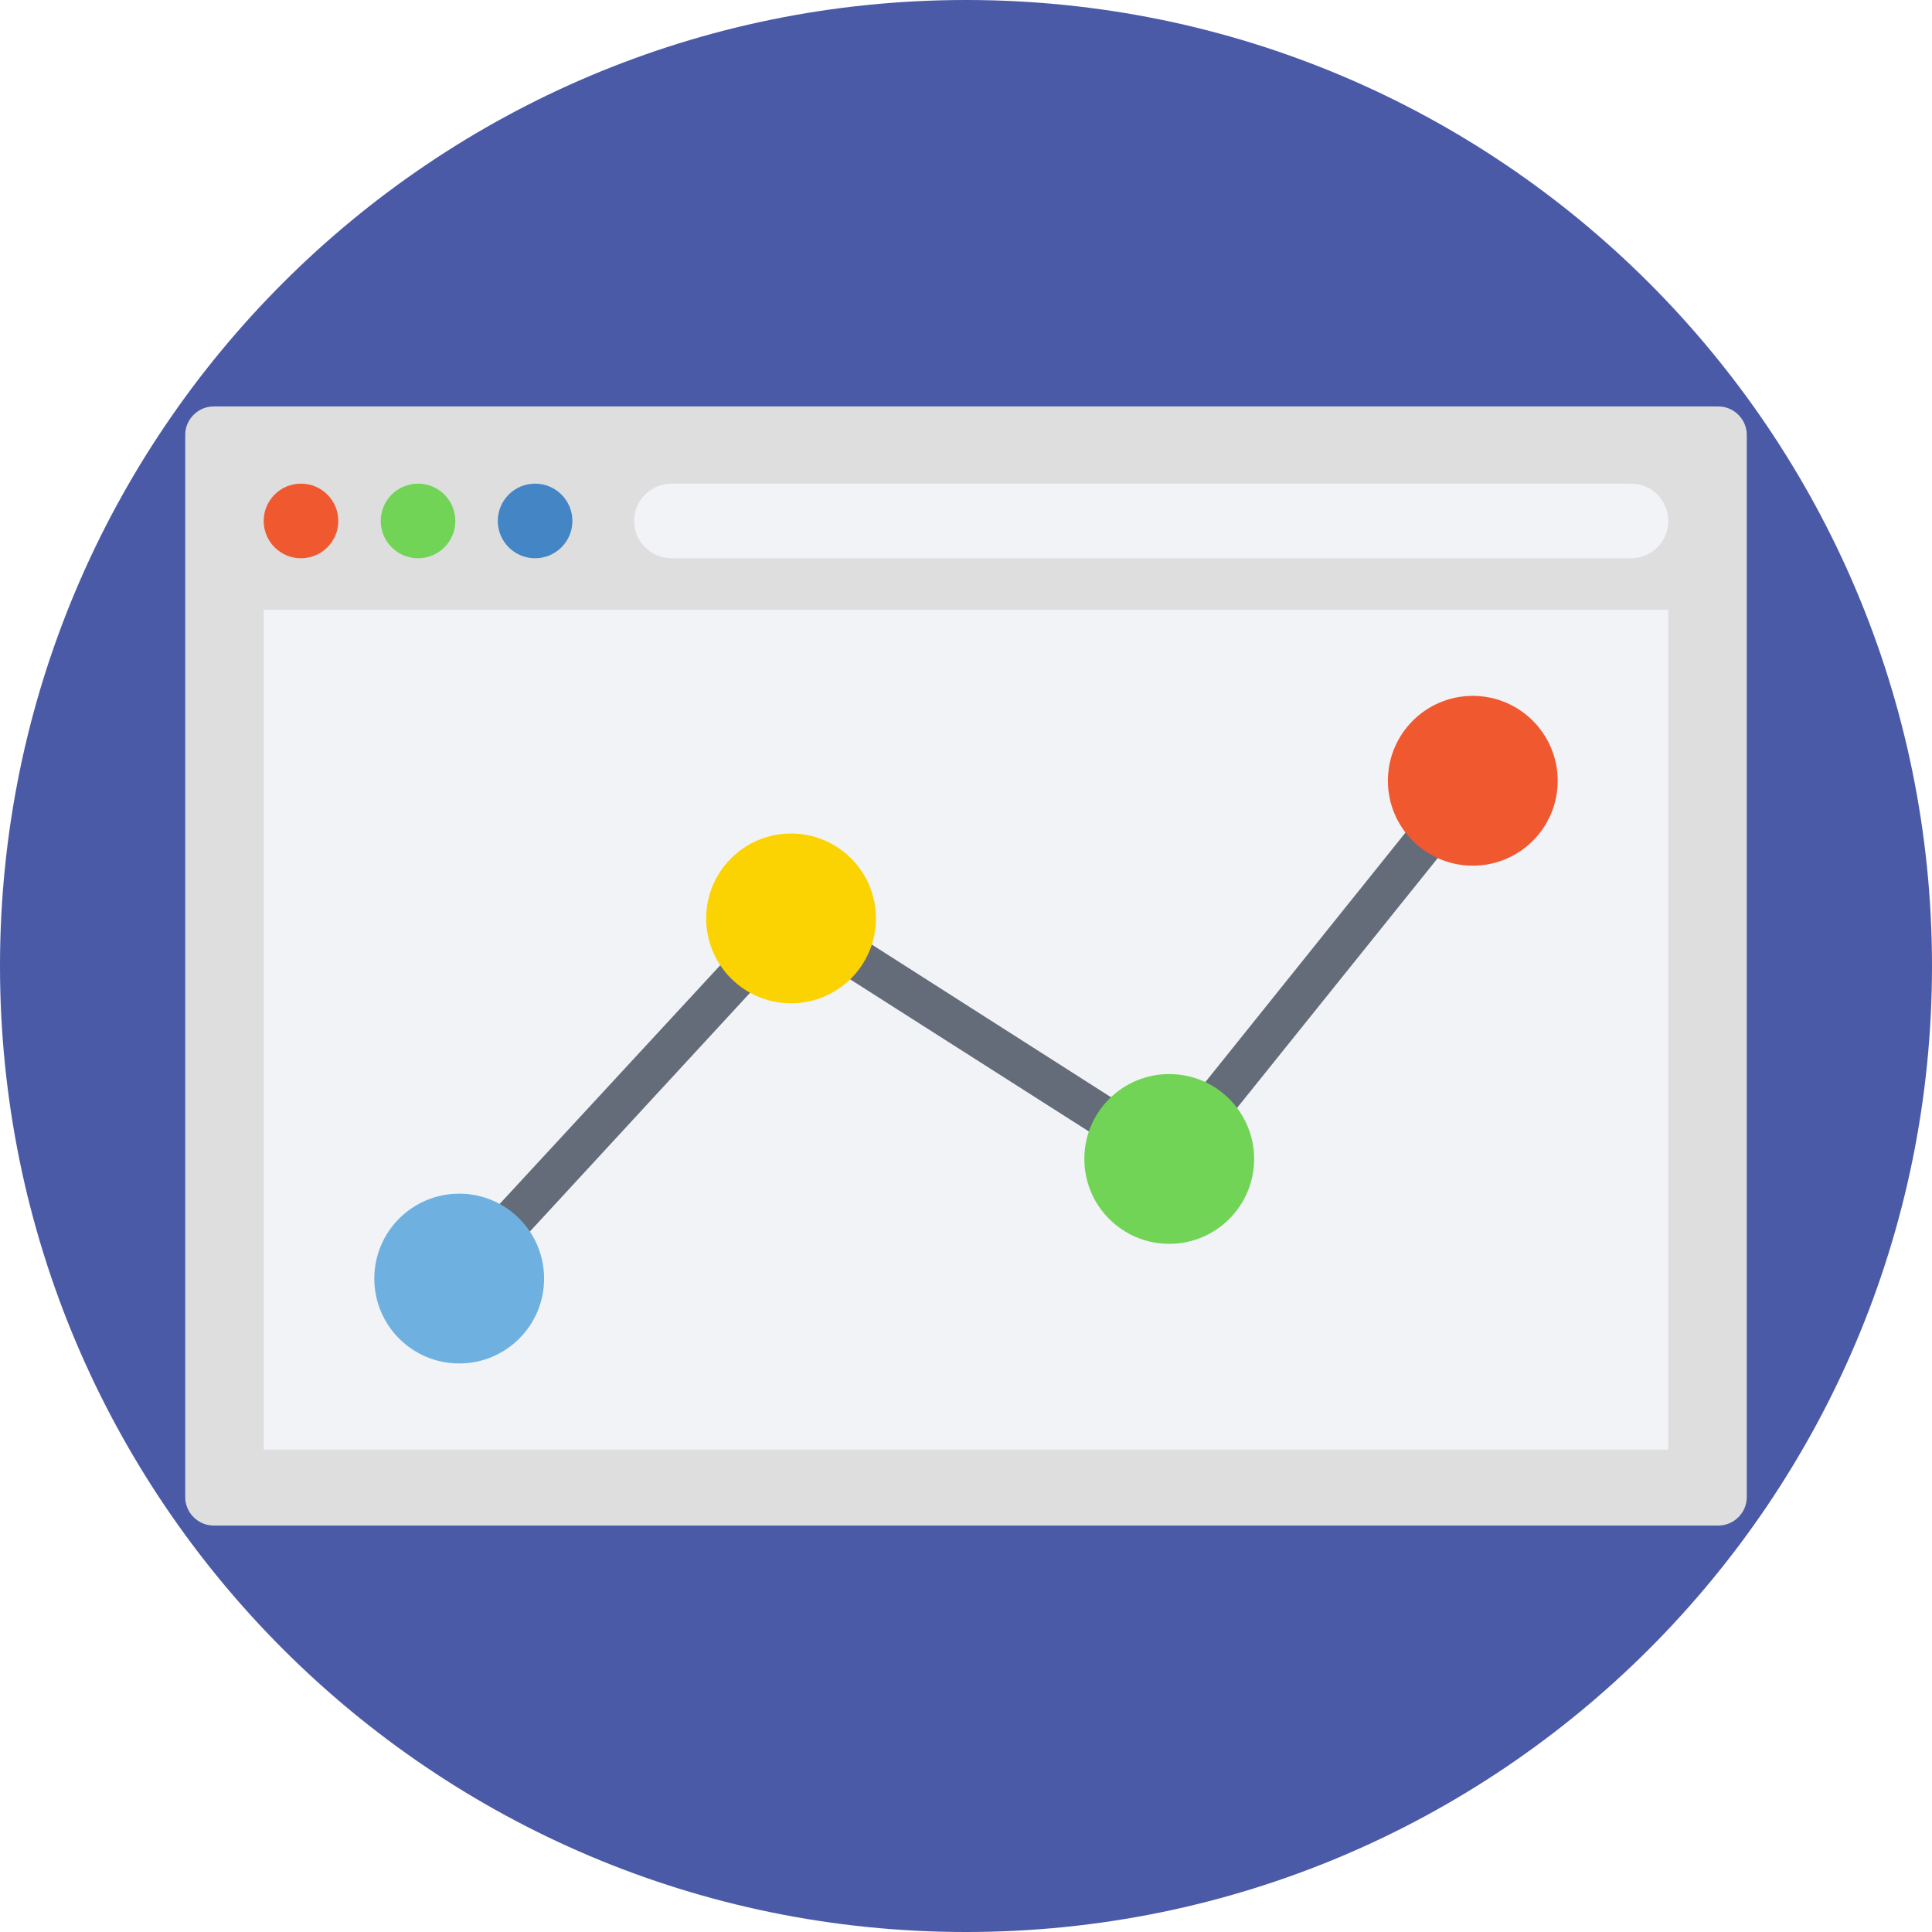
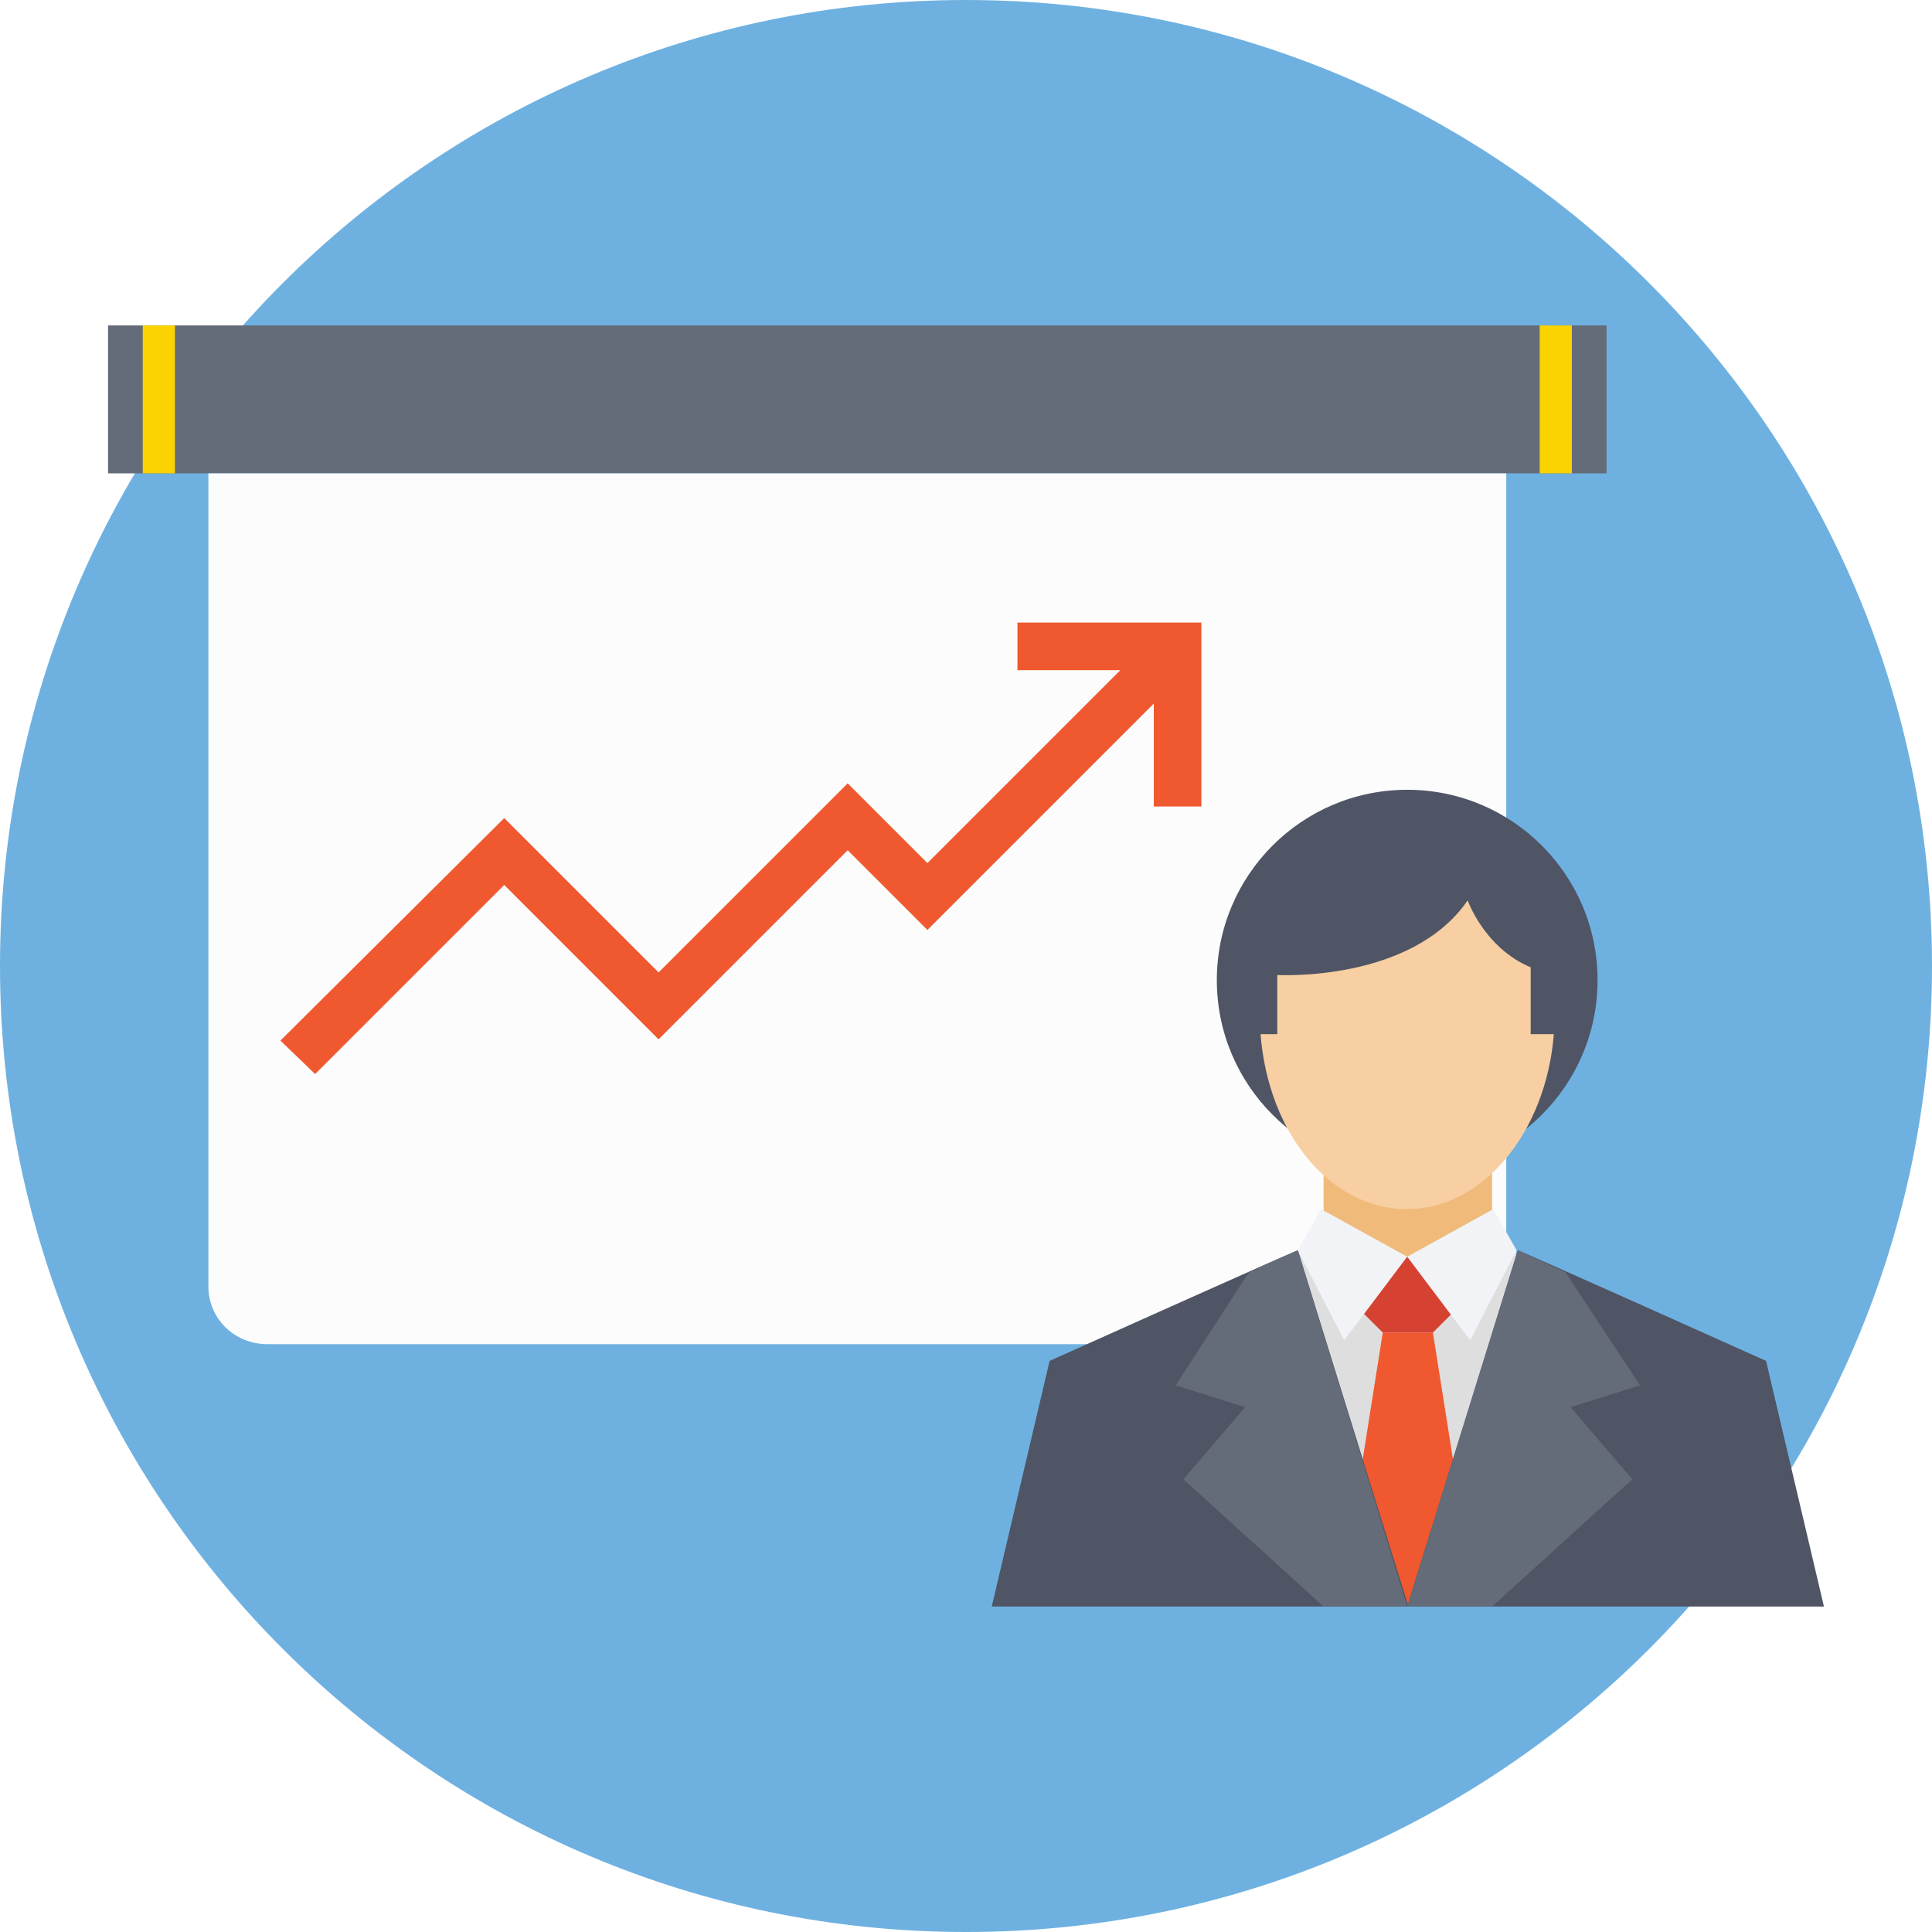
<svg xmlns="http://www.w3.org/2000/svg" version="1.1" id="Layer_1" x="0px" y="0px" viewBox="0 0 509.287 509.287" style="enable-background:new 0 0 509.287 509.287;" xml:space="preserve">
-   <circle style="fill:#4B5AA7;" cx="254.644" cy="254.644" r="254.644" />
-   <path style="fill:#DEDEDF;" d="M453.001,107.147H56.286c-4.069,0-7.46,3.391-7.46,7.46v280.074c0,4.069,3.391,7.46,7.46,7.46  h396.715c4.069,0,7.46-3.391,7.46-7.46V114.607C460.461,110.538,457.07,107.147,453.001,107.147z" />
-   <rect x="69.51" y="160.721" style="fill:#F1F3F7;" width="370.268" height="221.415" />
-   <circle style="fill:#F0582F;" cx="79.343" cy="137.325" r="9.833" />
-   <circle style="fill:#71D456;" cx="110.199" cy="137.325" r="9.833" />
-   <circle style="fill:#4485C5;" cx="141.054" cy="137.325" r="9.833" />
-   <path style="fill:#F1F3F7;" d="M429.944,127.491H176.996c-5.425,0-9.833,4.408-9.833,9.833c0,5.425,4.408,9.833,9.833,9.833h252.948  c5.425,0,9.833-4.408,9.833-9.833C439.777,131.899,435.37,127.491,429.944,127.491z" />
-   <polygon style="fill:#646B79;" points="125.118,340.429 116.98,333.309 207.852,234.977 307.2,298.384 384.17,202.426   392.646,209.208 309.573,312.625 209.547,248.879 " />
-   <circle style="fill:#6EB1E1;" cx="121.049" cy="337.038" r="22.379" />
-   <circle style="fill:#FBD303;" cx="208.53" cy="242.098" r="22.379" />
-   <circle style="fill:#71D456;" cx="308.217" cy="305.505" r="22.379" />
-   <circle style="fill:#F0582F;" cx="388.238" cy="205.817" r="22.379" />
+   <circle style="fill:#6EB1E1;" cx="254.644" cy="254.644" r="254.644" />
+   <rect x="28.482" y="85.785" style="fill:#646B79;" width="395.02" height="38.993" />
+   <g>
+     <rect x="37.637" y="85.785" style="fill:#FBD303;" width="8.477" height="38.993" />
+     <rect x="405.87" y="85.785" style="fill:#FBD303;" width="8.477" height="38.993" />
+   </g>
+   <path style="fill:#FCFCFD;" d="M54.93,124.779v214.294c0,8.477,6.781,15.258,15.597,15.258h310.93  c8.477,0,15.597-6.781,15.597-15.258V124.779H54.93z" />
+   <rect x="348.906" y="308.556" style="fill:#F0BA7A;" width="44.419" height="32.551" />
+   <circle style="fill:#4F5565;" cx="370.946" cy="258.374" r="50.183" />
+   <polygon style="fill:#DEDEDF;" points="342.125,329.579 370.946,331.274 399.767,329.579 393.324,423.502 348.906,423.502 " />
+   <polygon style="fill:#F0582F;" points="364.503,351.279 356.026,404.853 370.946,423.502 386.204,404.853 377.727,351.279 " />
+   <path style="fill:#4F5565;" d="M342.125,329.579c-2.034,0.678-65.441,29.16-65.441,29.16l-15.258,64.763h109.86L342.125,329.579z" />
+   <polygon style="fill:#646B79;" points="342.125,329.579 329.24,335.343 309.913,365.181 328.223,370.946 311.947,389.934   348.906,423.502 370.946,423.502 " />
+   <path style="fill:#4F5565;" d="M400.106,329.579c2.034,0.678,65.441,29.16,65.441,29.16l15.258,64.763h-109.86L400.106,329.579z" />
+   <polygon style="fill:#646B79;" points="400.106,329.579 412.652,335.343 432.318,365.181 414.008,370.946 430.283,389.934   393.324,423.502 370.946,423.502 " />
+   <polygon style="fill:#D54232;" points="374.336,331.274 367.555,331.274 356.026,342.803 364.503,351.279 377.727,351.279   386.204,342.803 " />
+   <g>
+     <polygon style="fill:#F1F3F7;" points="342.125,329.579 348.228,318.728 370.946,331.274 354.331,353.314  " />
+     <polygon style="fill:#F1F3F7;" points="399.767,329.579 393.664,318.728 370.946,331.274 387.56,353.314  " />
+   </g>
+   <path style="fill:#4F5565;" d="M337.038,257.017c0,0,35.264,2.034,50.183-19.666c0,0,4.408,12.885,16.615,17.632v17.632h6.103  c0-1.695,0.339-3.391,0.339-5.086c0-28.482-17.293-51.2-38.654-51.2s-38.654,23.057-38.654,51.2c0,1.695,0,3.391,0.339,5.086h4.408  v-15.597H337.038z" />
+   <path style="fill:#F7CFA2;" d="M403.497,272.615v-17.632c-12.207-5.086-16.615-17.632-16.615-17.632  c-14.919,21.701-50.183,19.666-50.183,19.666v15.597h-4.408c2.034,26.109,18.31,46.114,38.654,46.114  c20.005,0,36.62-20.344,38.654-46.114L403.497,272.615L403.497,272.615z" />
+   <polygon style="fill:#F0582F;" points="268.207,164.111 268.207,176.657 295.332,176.657 244.472,227.518 223.449,206.495   173.605,256.339 132.917,215.65 73.918,274.31 83.073,283.126 132.917,233.282 173.605,273.971 223.449,224.127 244.472,245.15   304.148,185.473 304.148,212.599 316.694,212.599 316.694,164.111 " />
  <g>
</g>
  <g>
</g>
  <g>
</g>
  <g>
</g>
  <g>
</g>
  <g>
</g>
  <g>
</g>
  <g>
</g>
  <g>
</g>
  <g>
</g>
  <g>
</g>
  <g>
</g>
  <g>
</g>
  <g>
</g>
  <g>
</g>
</svg>
